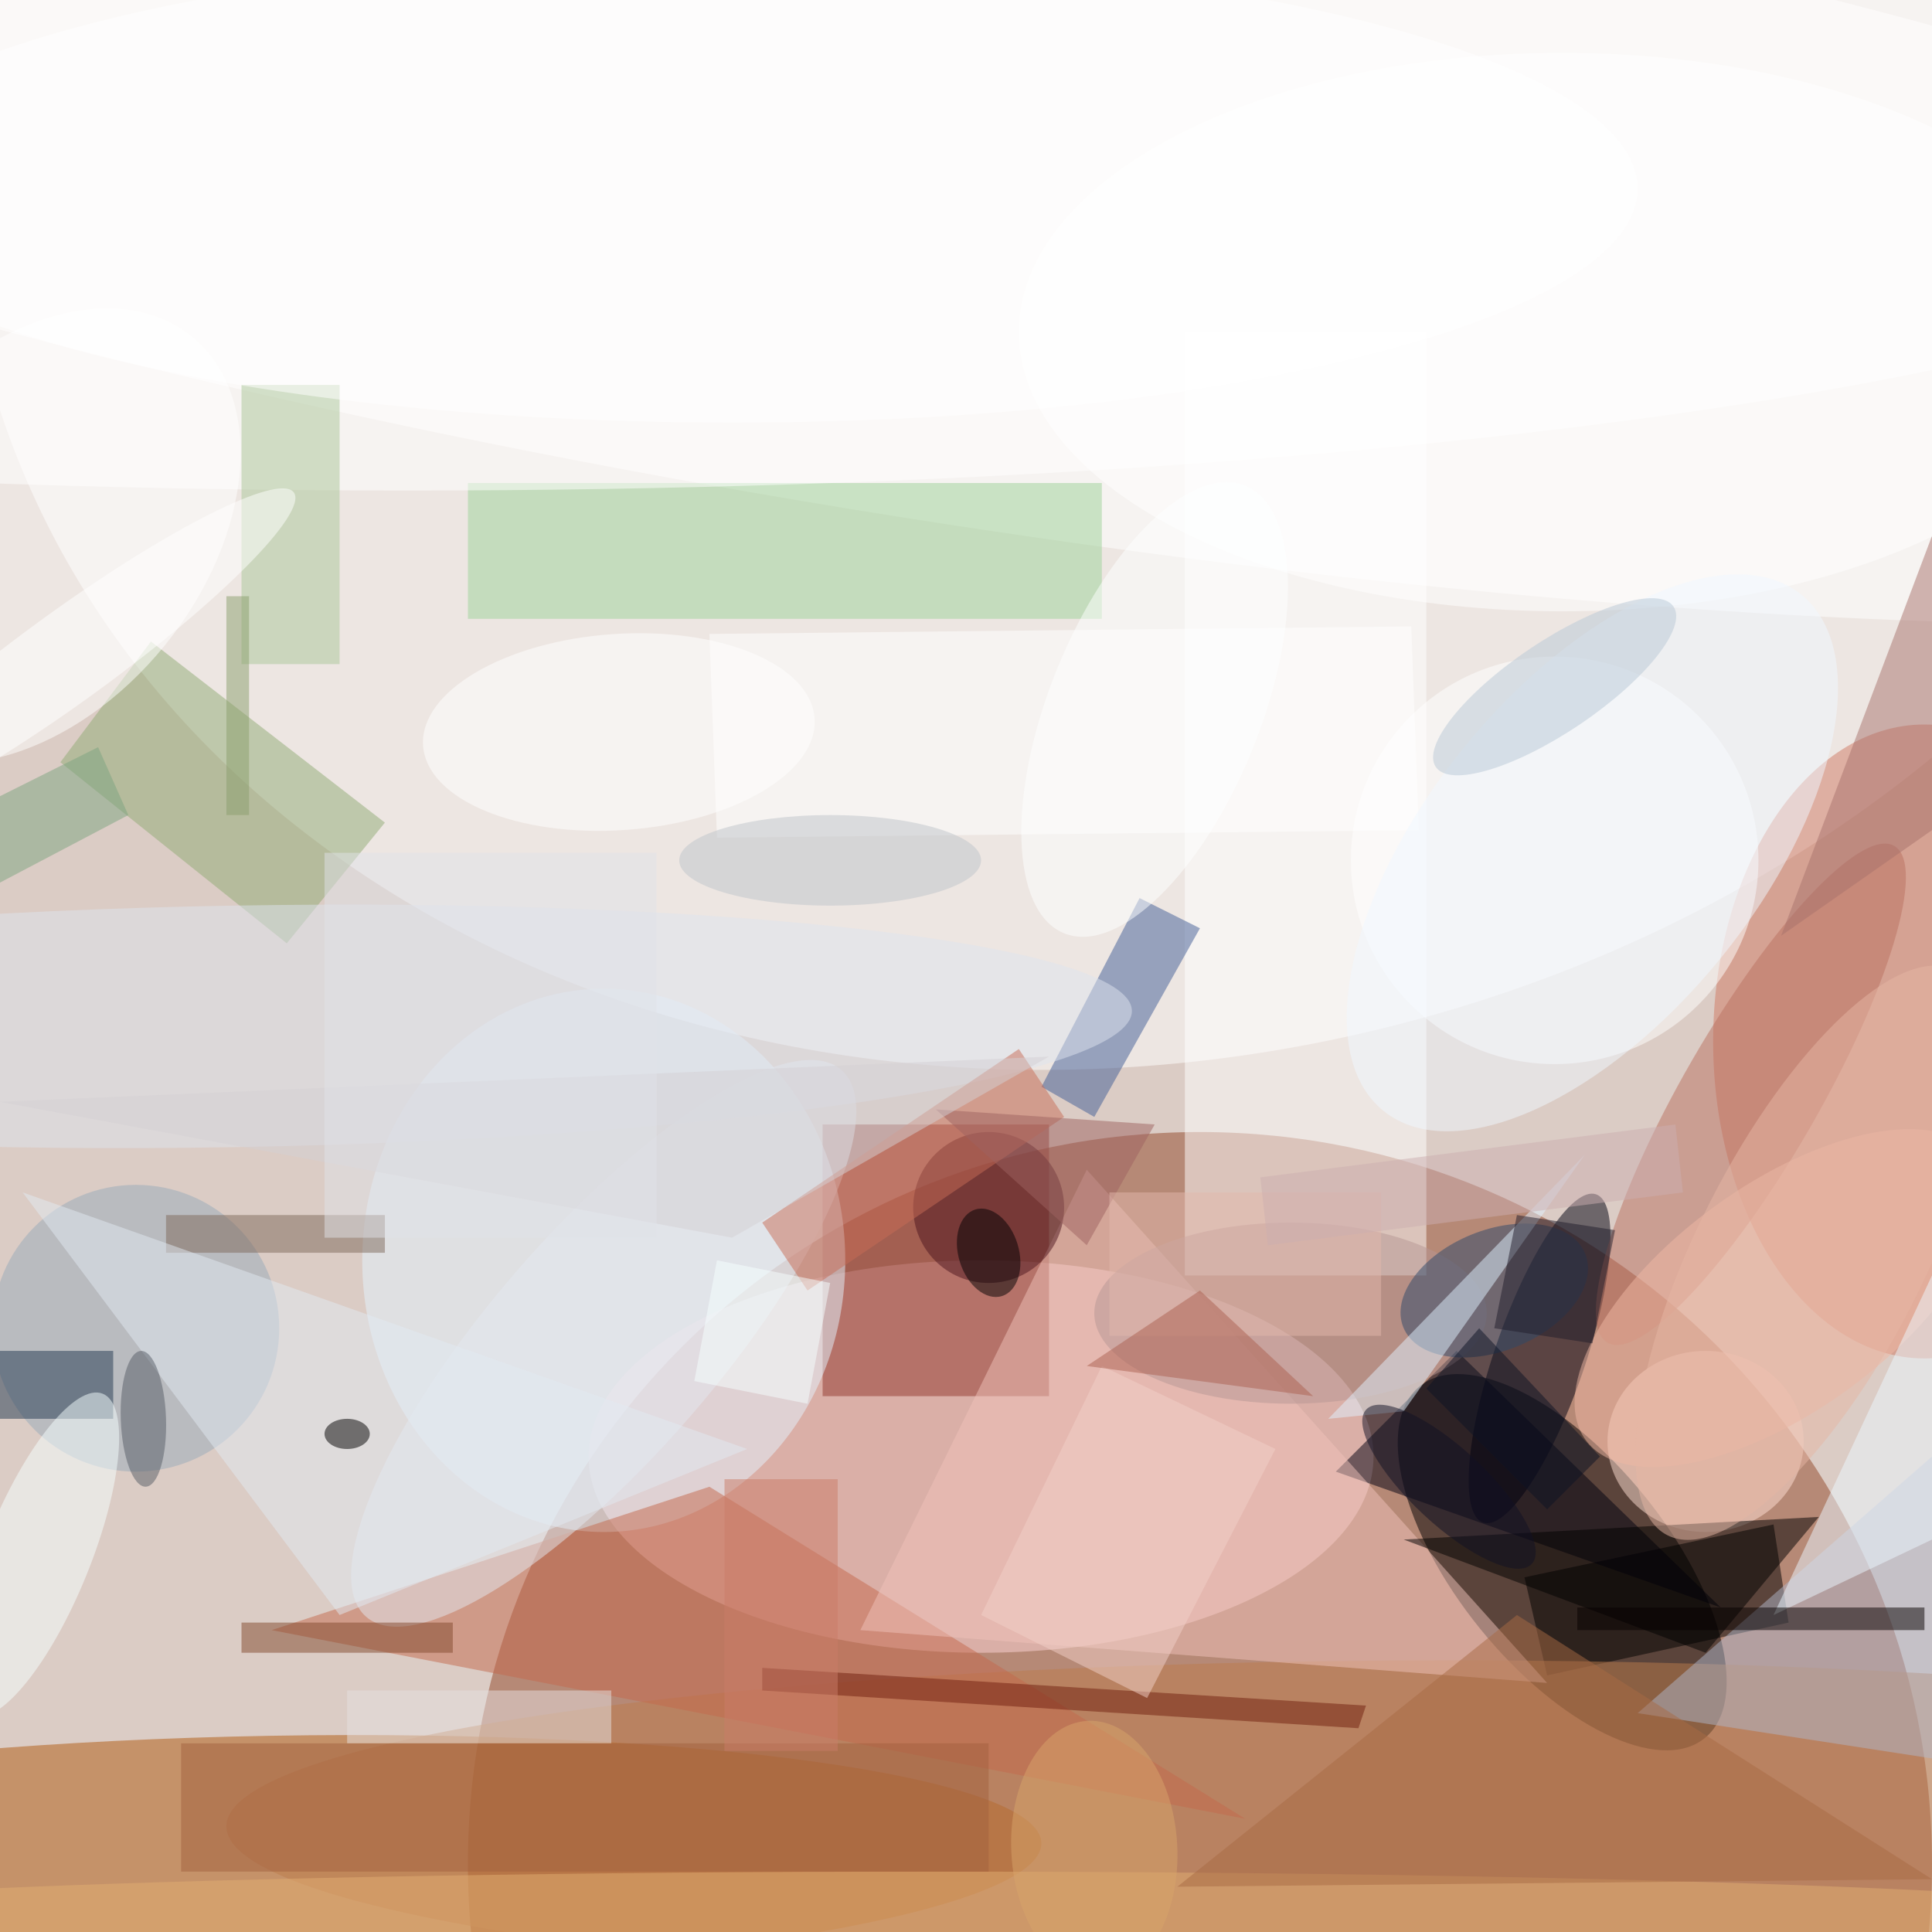
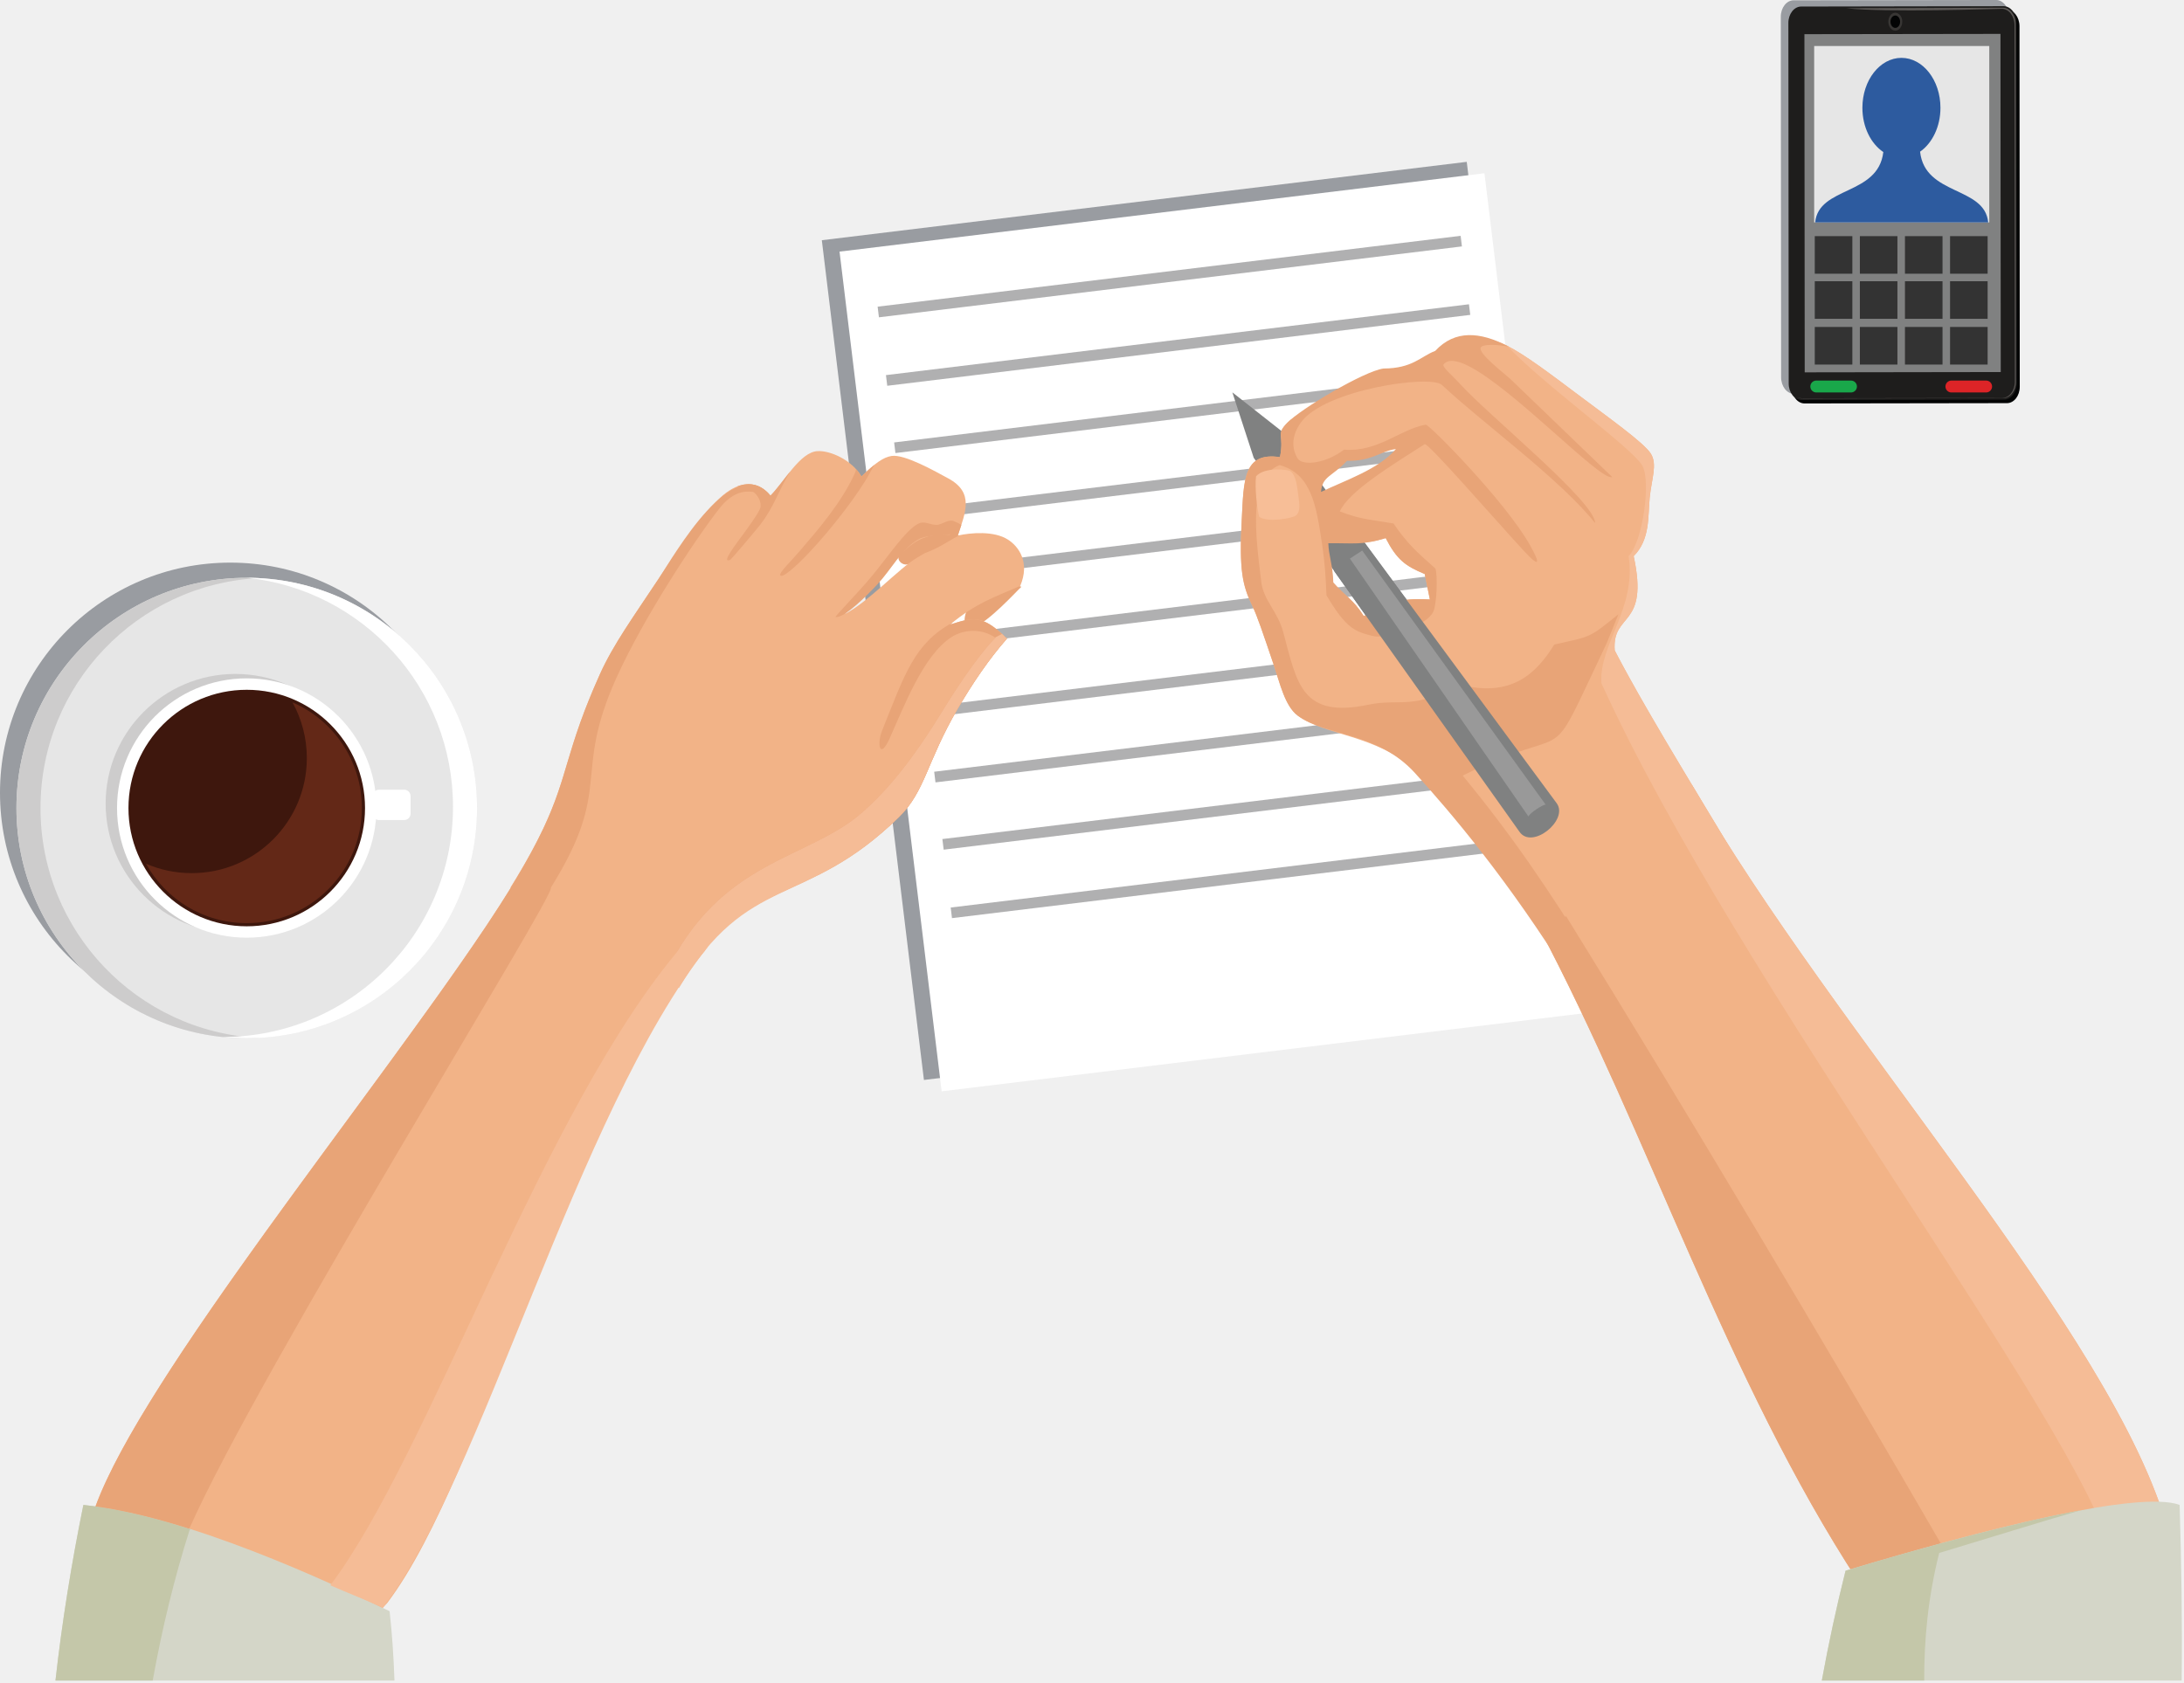
- <svg xmlns="http://www.w3.org/2000/svg" version="1.2" baseProfile="tiny" width="256" height="256" viewBox="0 0 256 256">
-   <rect x="0" y="0" width="256" height="256" id="0" fill="rgb(219,204,197)" fill-opacity="1" />
-   <circle cx="159" cy="247" r="97" id="1" fill="rgb(145,71,41)" fill-opacity="0.502" />
-   <g transform="translate(152 8) rotate(346) scale(159 132)">
-     <ellipse cx="0" cy="0" rx="1" ry="1" id="2" fill="rgb(255,255,255)" fill-opacity="0.502" />
+ <svg xmlns="http://www.w3.org/2000/svg" width="100%" height="100%" viewBox="0 0 610 470" version="1.1" xml:space="preserve" style="fill-rule:evenodd;clip-rule:evenodd;stroke-linejoin:round;stroke-miterlimit:1.414;">
+   <g transform="matrix(1,0,0,1,-325.546,-1197.17)">
+     <g transform="matrix(4.16667,0,0,4.16667,0,0)">
+       <path d="M133.22,303.427L176.451,298.172L183.295,354.474L140.065,359.732L133.22,303.427Z" style="fill:rgb(153,156,161);" />
+     </g>
+     <g transform="matrix(4.16667,0,0,4.16667,0,0)">
+       <path d="M134.407,304.191L177.638,298.937L184.483,355.238L141.253,360.493L134.407,304.191Z" style="fill:white;" />
+     </g>
+     <g transform="matrix(4.16667,0,0,4.16667,0,0)">
+       <path d="M136.961,307.882L176.042,303.132L176.128,303.843L137.048,308.596L136.961,307.882Z" style="fill:rgb(176,176,177);" />
+     </g>
+     <g transform="matrix(4.16667,0,0,4.16667,0,0)">
+       <path d="M137.519,312.472L176.6,307.722L176.687,308.433L137.606,313.187L137.519,312.472Z" style="fill:rgb(176,176,177);" />
+     </g>
+     <g transform="matrix(4.16667,0,0,4.16667,0,0)">
+       <path d="M138.068,316.986L177.148,312.232L177.235,312.947L138.154,317.697L138.068,316.986Z" style="fill:rgb(176,176,177);" />
+     </g>
+     <g transform="matrix(4.16667,0,0,4.16667,0,0)">
+       <path d="M138.626,321.576L177.706,316.823L177.793,317.537L138.712,322.287L138.626,321.576Z" style="fill:rgb(176,176,177);" />
+     </g>
+     <g transform="matrix(4.16667,0,0,4.16667,0,0)">
+       <path d="M139.117,325.612L178.197,320.859L178.284,321.573L139.203,326.323L139.117,325.612Z" style="fill:rgb(176,176,177);" />
+     </g>
+     <g transform="matrix(4.16667,0,0,4.16667,0,0)">
+       <path d="M139.665,330.123L178.746,325.37L178.832,326.084L139.752,330.834L139.665,330.123Z" style="fill:rgb(176,176,177);" />
+     </g>
+     <g transform="matrix(4.16667,0,0,4.16667,0,0)">
+       <path d="M140.224,334.714L179.304,329.96L179.39,330.675L140.31,335.425L140.224,334.714Z" style="fill:rgb(176,176,177);" />
+     </g>
+     <g transform="matrix(4.16667,0,0,4.16667,0,0)">
+       <path d="M140.752,339.065L179.833,334.315L179.92,335.029L140.839,339.779L140.752,339.065Z" style="fill:rgb(176,176,177);" />
+     </g>
+     <g transform="matrix(4.16667,0,0,4.16667,0,0)">
+       <path d="M141.301,343.579L180.382,338.826L180.468,339.54L141.388,344.29L141.301,343.579Z" style="fill:rgb(176,176,177);" />
+     </g>
+     <g transform="matrix(4.16667,0,0,4.16667,0,0)">
+       <path d="M141.859,348.17L180.94,343.416L181.026,344.131L141.945,348.881L141.859,348.17Z" style="fill:rgb(176,176,177);" />
+     </g>
+     <g transform="matrix(4.16667,0,0,4.16667,0,0)">
+       <path d="M160.739,313.628L164.165,316.325L182.49,341.164C183.297,342.297 180.81,344.33 179.974,343.074L162.171,318.016L160.739,313.628Z" style="fill:rgb(128,129,129);" />
+     </g>
+     <g transform="matrix(4.16667,0,0,4.16667,0,0)">
+       <path d="M172.625,316.866C171.599,317.003 169.439,317.926 168.249,318.212C166.973,318.959 166.619,319.544 166.524,320.623C168.099,319.866 171.471,318.231 172.625,316.866ZM171.018,323.4C169.451,323.892 168.741,323.579 167.071,323.596C167.087,324.394 167.329,325.107 167.354,326.26C168.239,327.26 168.832,327.489 169.545,328.625C171.522,327.762 171.741,327.393 173.98,327.516L173.634,325.809C172.342,325.273 171.768,324.855 171.018,323.4ZM183.214,352.97C179.921,346.313 175.937,341.503 173.077,338.999C170.243,336.514 166.999,336.68 165.129,335.309C164.265,334.674 163.922,333.112 163.519,331.917C162.793,329.771 162.399,328.602 162.081,327.947C161.404,326.556 161.192,325.526 161.37,322.145C161.507,319.514 161.469,317.604 163.931,317.973C164.238,316.418 163.623,316.494 164.413,315.678C165.335,314.721 169.875,312.758 171.168,312.585C172.022,312.469 172.079,312.279 173.166,312.276C174.332,310.545 171.817,312.522 173.815,311.555C175.157,310.106 177.359,309.596 179.145,310.495C180.377,311.12 182.032,312.372 183.746,313.661C185.942,315.312 188.335,317.006 188.794,317.743C189.245,318.464 188.836,319.447 188.716,320.687C188.595,321.962 188.746,323.507 187.641,324.609C188.69,329.455 186.183,328.336 186.37,330.931C188.84,335.7 193.248,342.629 195.764,347.007L183.214,352.97Z" style="fill:rgb(242,179,135);" />
+     </g>
+     <g transform="matrix(4.16667,0,0,4.16667,0,0)">
+       <path d="M171.703,317.428C170.677,317.564 170.129,318.248 168.421,318.219C167.408,319.312 166.775,319.222 166.682,320.305C168.256,319.544 170.549,318.793 171.703,317.428ZM171.018,323.4C169.451,323.892 168.844,323.726 167.173,323.745C167.19,324.543 167.481,325.221 167.507,326.373C168.392,327.373 168.832,327.489 169.545,328.625C171.522,327.762 171.741,327.393 173.98,327.516L173.634,325.809C172.342,325.273 171.768,324.855 171.018,323.4ZM183.469,353.139C179.243,346.316 175.343,341.756 172.992,339.165C170.46,336.374 166.999,336.68 165.129,335.309C164.265,334.674 163.922,333.112 163.519,331.917C162.793,329.771 162.399,328.602 162.081,327.947C161.404,326.556 161.192,325.526 161.37,322.145C161.507,319.514 161.469,317.604 163.931,317.973C164.238,316.418 163.623,316.494 164.413,315.678C165.335,314.721 169.573,312.206 170.867,312.03C172.833,312.021 173.344,311.227 174.338,310.848C175.68,309.402 177.359,309.592 179.145,310.495L179.267,310.562C178.488,310.429 177.855,310.396 177.51,310.525C176.966,310.728 178.193,311.734 179.364,312.721L186.203,319.305C186.01,319.391 185.474,319.035 184.731,318.431C181.907,316.136 176.099,310.27 174.898,311.755C174.77,311.914 175.472,312.476 176.002,313.064C177.896,315.162 185.041,320.945 185.06,322.394C182.627,319.367 177.483,315.664 174.787,313.13C174.032,312.422 166.902,313.445 165.332,315.65C164.519,316.79 164.876,317.667 165.108,318.049C165.429,318.577 166.971,318.421 168.226,317.471C170.514,317.644 171.958,316.112 173.699,315.794C173.928,315.754 179.07,320.976 180.694,323.878C181.43,325.193 181.327,325.394 180.261,324.237C178.174,321.969 173.841,316.97 173.631,317.103C171.414,318.521 168.542,320.268 167.943,321.609C169.37,322.168 170.032,322.154 171.54,322.42C172.484,323.792 173.101,324.33 174.347,325.437C174.513,325.835 174.456,327.987 174.165,328.423C173.749,329.044 172.904,329.359 172.052,329.585C171.336,329.774 170.82,330.13 170.111,329.954C168.969,329.665 168.367,329.469 167.048,327.236C166.999,326.027 166.939,325.067 166.764,323.872C166.366,321.185 166.033,319.089 163.905,318.504C161.788,319.338 162.276,323.064 162.677,326.333C162.831,327.596 163.772,328.29 164.154,329.718C165.078,333.173 165.385,335.518 169.896,334.564C171.932,334.136 173.082,334.966 175.773,333.169C177.646,333.688 179.003,333.498 180.047,332.917C181.02,332.375 181.724,331.495 182.322,330.535C184.832,329.971 184.621,330.123 186.622,328.502L185.828,330.459C181.484,339.58 184.018,335.428 176.181,339.324C179.696,343.599 181.943,347.017 184.891,351.7L183.469,353.139Z" style="fill:rgb(232,164,119);" />
+     </g>
+     <g transform="matrix(4.16667,0,0,4.16667,0,0)">
+       <path d="M162.326,319.258C162.238,320.022 162.388,321.437 162.539,321.969C163.069,322.38 164.816,322.071 165.019,321.872C165.335,321.56 165.227,321.065 165.155,320.507C165.077,319.896 165.006,319.212 164.634,318.916C164.494,318.807 162.909,318.601 162.326,319.258Z" style="fill:rgb(247,190,151);" />
+     </g>
+     <g transform="matrix(4.16667,0,0,4.16667,0,0)">
+       <path d="M191.571,339.985L188.503,348.711L181.251,349.439C188.681,363.439 193.856,379.818 202.707,393.367C206.879,395.4 215.655,399.117 223.447,389.897C219.894,376.858 201.124,356.616 191.571,339.985Z" style="fill:rgb(242,179,135);" />
+     </g>
+     <g transform="matrix(4.16667,0,0,4.16667,0,0)">
+       <path d="M223.447,389.897C220.149,377.795 203.74,359.486 193.763,343.619C191.313,339.54 188.269,334.598 186.37,330.931C186.184,328.336 188.69,329.455 187.641,324.609C188.747,323.507 188.595,321.962 188.716,320.687C188.836,319.447 189.244,318.464 188.794,317.743C188.335,317.006 185.942,315.312 183.746,313.661C182.032,312.376 180.377,311.12 179.144,310.495C181.522,313.047 187.435,317.275 188.201,318.507C188.836,319.527 188.244,323.666 187.301,324.609C187.841,328.14 185.293,330.542 185.48,333.136C194.675,353.314 217.289,382.416 219.884,391.933C212.124,401.113 220.807,393.022 223.447,389.897Z" style="fill:rgb(245,188,150);" />
+     </g>
+     <g transform="matrix(4.16667,0,0,4.16667,0,0)">
+       <path d="M181.251,349.441C188.681,363.439 193.856,379.818 202.707,393.37L208.327,390.976C201.084,378.46 190.714,361.027 183.117,348.761L181.251,349.441Z" style="fill:rgb(232,164,119);" />
+     </g>
+     <g transform="matrix(4.16667,0,0,4.16667,0,0)">
+       <path d="M169.607,323.729L182.486,341.185C183.293,342.316 180.81,344.33 179.974,343.074L167.56,325.603L167.916,324.105L169.607,323.729Z" style="fill:rgb(128,129,129);" />
+     </g>
+     <g transform="matrix(4.16667,0,0,4.16667,0,0)">
+       <path d="M169.443,324.233L181.738,341.268C181.539,341.277 180.718,341.799 180.584,342.062L168.619,324.775L169.443,324.233Z" style="fill:rgb(153,153,153);" />
+     </g>
+     <g transform="matrix(4.16667,0,0,4.16667,0,0)">
+       <path d="M224.374,400C224.421,395.975 224.354,391.992 224.238,388.226C221.544,387.222 211.168,389.833 201.844,392.637C201.248,395.005 200.713,397.48 200.253,400L224.374,400Z" style="fill:rgb(212,214,200);" />
+     </g>
+     <g transform="matrix(4.16667,0,0,4.16667,0,0)">
+       <path d="M207.115,400C207.111,397.224 207.371,394.434 208.121,391.447C211.5,390.431 214.729,389.418 217.599,388.587C213.167,389.408 207.324,390.989 201.844,392.637C201.248,395.005 200.713,397.48 200.253,400L207.115,400Z" style="fill:rgb(196,199,169);" />
+     </g>
+     <g transform="matrix(4.16667,0,0,4.16667,0,0)">
+       <path d="M113.706,344.582C107.712,355.573 85.405,381.525 84.002,390.234C87.215,391.255 98.821,400.884 104.091,394.799C110.75,385.986 116.118,361.871 125.419,351.02C118.126,343.52 126.388,344.582 113.706,344.582Z" style="fill:rgb(242,179,135);" />
+     </g>
+     <g transform="matrix(4.16667,0,0,4.16667,0,0)">
+       <path d="M81.849,400C82.282,396.124 82.917,392.168 83.72,388.226C90.655,388.92 100.181,393.394 104.247,395.351C104.412,396.838 104.518,398.397 104.574,400L81.849,400Z" style="fill:rgb(212,214,200);" />
+     </g>
+     <g transform="matrix(4.16667,0,0,4.16667,0,0)">
+       <path d="M81.849,400C82.282,396.124 82.917,392.168 83.72,388.226C85.939,388.448 88.424,389.059 90.91,389.85L90.835,389.919C89.817,393.135 88.993,396.516 88.368,400L81.849,400Z" style="fill:rgb(196,199,169);" />
+     </g>
+     <g transform="matrix(4.16667,0,0,4.16667,0,0)">
+       <path d="M138.354,324.702C138.339,324.981 138.651,325.2 138.912,325.171C139.866,325.055 142.043,323.168 142.283,323.019C141.85,322.875 141.543,322.533 140.987,322.597C140.431,322.659 139.602,323.012 139.142,323.38C138.682,323.749 138.377,324.316 138.354,324.702Z" style="fill:rgb(232,164,119);" />
+     </g>
+     <g transform="matrix(4.16667,0,0,4.16667,0,0)">
+       <path d="M142.789,328.878C142.782,329.199 143.096,329.426 143.351,329.372C144.286,329.17 146.369,326.855 146.599,326.665C146.169,326.539 145.857,326.167 145.312,326.283C144.767,326.397 143.963,326.858 143.522,327.314C143.081,327.769 142.798,328.439 142.789,328.878Z" style="fill:rgb(232,164,119);" />
+     </g>
+     <g transform="matrix(4.16667,0,0,4.16667,0,0)">
+       <path d="M141.841,323.185C140.962,323.121 140.148,323.221 139.435,323.702C137.994,324.683 136.33,326.805 134.77,328.482C136.285,327.729 138.438,325.39 139.586,324.726C141.301,323.735 141.841,323.181 141.841,323.185ZM112.344,346.834C116.587,340.028 115.349,339.178 118.346,332.524C119.253,330.509 120.634,328.615 122.255,326.164C123.448,324.36 125.047,321.969 126.383,320.713C127.453,319.703 128.766,319.328 129.776,320.554C130.711,319.617 131.763,317.627 132.937,317.567C133.789,317.524 135.229,318.155 135.879,319.268C136.785,318.378 137.347,317.976 137.897,317.893C138.761,317.757 140.812,318.916 141.708,319.404C143.452,320.355 142.845,321.68 142.336,323.23C143.231,323.028 144.769,322.908 145.695,323.5C146.439,323.975 147.183,325.041 146.52,326.605C144.731,327.39 143.604,327.725 141.826,329.193C143.271,328.758 143.91,328.426 145.629,330.14C144.43,331.505 143.331,333.122 142.321,334.85C140.242,338.414 140.157,340.367 138.404,342.088C132.062,348.319 126.216,345.409 122.75,353.992L112.344,346.834Z" style="fill:rgb(242,179,135);" />
+     </g>
+     <g transform="matrix(4.16667,0,0,4.16667,0,0)">
+       <path d="M114.565,342.845C116.238,339.301 116.058,337.604 118.345,332.524C119.253,330.509 120.634,328.615 122.255,326.164C123.372,324.473 127.291,317.541 129.776,320.554C129.491,320.822 128.002,319.321 126.362,321.403C124.821,323.356 121.285,328.698 119.448,332.777C116.454,339.431 119.303,340.028 115.058,346.834C115.499,347.14 95.634,379.001 90.818,389.819C88.682,389.142 86.549,388.604 84.587,388.331L84.533,388.325C87.73,379.605 102.926,361.055 110.65,349.519C112.045,347.433 113.5,345.104 114.565,342.845Z" style="fill:rgb(232,164,119);" />
+     </g>
+     <g transform="matrix(4.16667,0,0,4.16667,0,0)">
+       <path d="M141.988,329.061C139.42,330.465 138.796,332.481 137.258,336.314C136.899,337.212 137.103,338.301 137.764,336.836C138.695,334.776 140.025,331.223 141.937,330.023C142.752,329.512 143.928,329.439 144.863,330.083C144.711,330.196 143.377,331.611 141.412,334.823C139.3,338.274 137.686,340.228 135.991,341.739C132.323,345.011 126.386,344.885 122.73,352.627L123.514,353.567C128.167,345.748 132.063,348.322 138.404,342.091C140.156,340.367 140.242,338.414 142.321,334.85C143.331,333.122 144.43,331.502 145.629,330.14C143.91,328.426 143.271,328.758 141.826,329.193L141.988,329.061ZM142.575,322.514L142.336,323.23L142.467,323.204L142.43,323.221C141.655,323.6 141.061,324.114 139.947,324.46L141.853,323.141C140.872,323.294 140.218,323.168 139.64,323.513C138.536,324.174 137.875,325.51 136.965,326.48C136.284,327.21 134.745,328.778 134.146,328.689C134.057,328.675 135.595,327.127 136.542,325.987C137.708,324.583 138.837,322.858 139.695,322.431C140.115,322.221 140.474,322.526 140.93,322.514C141.265,322.503 141.7,322.121 142.046,322.254C142.22,322.32 142.397,322.407 142.575,322.514ZM135.513,318.773C135.505,318.856 135.481,318.939 135.442,319.032C134.538,321.052 132.865,322.955 131.704,324.307C131.065,325.048 130.365,325.712 130.427,325.878C130.53,326.144 131.436,325.36 132.371,324.37C133.857,322.799 135.681,320.444 136.455,319.006C136.455,319.006 136.579,318.773 136.737,318.491C136.485,318.693 136.205,318.949 135.879,319.268C135.775,319.092 135.652,318.926 135.513,318.773ZM127.549,319.936C128.319,319.634 129.113,319.75 129.776,320.554C130.198,320.132 130.642,319.497 131.112,318.919C130.27,320.281 130.045,321.281 129.052,322.553C128.845,322.818 127.161,324.825 127.074,324.861C126.452,325.11 127.379,323.918 128.072,322.972C128.612,322.234 129.095,321.521 129.114,321.304C129.169,320.66 128.591,320.185 128.201,320.035C128.022,319.969 127.801,319.936 127.549,319.936Z" style="fill:rgb(232,164,119);" />
+     </g>
+     <g transform="matrix(4.16667,0,0,4.16667,0,0)">
+       <path d="M145.3,329.824C145.405,329.921 145.515,330.026 145.629,330.14C144.43,331.505 143.331,333.122 142.321,334.85C140.242,338.414 140.156,340.367 138.404,342.091C132.063,348.319 128.294,345.748 123.642,353.567L122.73,352.627C126.386,344.885 132.323,345.011 135.991,341.739C137.686,340.228 139.3,338.274 141.412,334.823C143.377,331.611 144.711,330.196 144.863,330.083L144.836,330.066L145.3,329.824Z" style="fill:rgb(245,188,150);" />
+     </g>
+     <g transform="matrix(4.16667,0,0,4.16667,0,0)">
+       <path d="M103.785,395.128C110.435,386.657 116.766,361.918 125.546,350.851L123.808,350.807C114.506,361.659 106.933,384.801 100.274,393.613C101.508,394.164 102.565,394.546 103.785,395.128Z" style="fill:rgb(245,188,150);" />
+     </g>
+     <g transform="matrix(4.16667,0,0,4.16667,0,0)">
+       <path d="M93.568,325.044C102.094,325.044 109.006,331.957 109.006,340.48C109.006,349.007 102.094,355.916 93.568,355.916C85.043,355.916 78.131,349.007 78.131,340.48C78.131,331.957 85.043,325.044 93.568,325.044Z" style="fill:rgb(153,156,161);" />
+     </g>
+     <g transform="matrix(4.16667,0,0,4.16667,0,0)">
+       <path d="M94.67,326.061C103.196,326.061 110.108,332.973 110.108,341.5C110.108,350.023 103.196,356.936 94.67,356.936C86.146,356.936 79.233,350.023 79.233,341.5C79.233,332.973 86.146,326.061 94.67,326.061Z" style="fill:rgb(230,230,230);" />
+     </g>
+     <g transform="matrix(4.16667,0,0,4.16667,0,0)">
+       <path d="M94.67,326.061C94.94,326.061 95.21,326.067 95.476,326.081C87.326,326.503 80.845,333.242 80.845,341.5C80.845,349.754 87.326,356.497 95.476,356.915C95.21,356.929 94.94,356.936 94.67,356.936C86.146,356.936 79.233,350.023 79.233,341.5C79.233,332.973 86.146,326.061 94.67,326.061Z" style="fill:rgb(205,204,204);" />
+     </g>
+     <g transform="matrix(4.16667,0,0,4.16667,0,0)">
+       <path d="M94.69,326.061C103.208,326.074 110.108,332.98 110.108,341.5C110.108,350.023 103.196,356.936 94.67,356.936C94.12,356.936 93.575,356.905 93.04,356.849L93.06,356.849C101.585,356.849 108.497,349.94 108.497,341.413C108.497,333.439 102.449,326.878 94.69,326.061Z" style="fill:white;" />
+     </g>
+     <g transform="matrix(4.16667,0,0,4.16667,0,0)">
+       <path d="M93.907,332.508C98.708,332.508 102.602,336.401 102.602,341.201C102.602,346.004 98.708,349.897 93.907,349.897C89.106,349.897 85.213,346.004 85.213,341.201C85.213,336.401 89.106,332.508 93.907,332.508Z" style="fill:rgb(205,204,204);" />
+     </g>
+     <g transform="matrix(4.16667,0,0,4.16667,0,0)">
+       <path d="M94.67,332.804C99.472,332.804 103.365,336.696 103.365,341.5C103.365,346.3 99.472,350.192 94.67,350.192C89.869,350.192 85.976,346.3 85.976,341.5C85.976,336.696 89.869,332.804 94.67,332.804Z" style="fill:white;" />
+     </g>
+     <g transform="matrix(4.16667,0,0,4.16667,0,0)">
+       <path d="M94.67,333.571C99.049,333.571 102.6,337.118 102.6,341.5C102.6,345.878 99.049,349.429 94.67,349.429C90.292,349.429 86.742,345.878 86.742,341.5C86.742,337.118 90.292,333.571 94.67,333.571Z" style="fill:rgb(62,23,13);" />
+     </g>
+     <g transform="matrix(4.16667,0,0,4.16667,0,0)">
+       <path d="M97.737,334.415C100.474,335.601 102.388,338.327 102.388,341.5C102.388,345.762 98.933,349.216 94.67,349.216C91.762,349.216 89.231,347.608 87.915,345.23C88.855,345.639 89.892,345.864 90.981,345.864C95.244,345.864 98.699,342.41 98.699,338.148C98.699,336.793 98.349,335.521 97.737,334.415Z" style="fill:rgb(99,40,23);" />
+     </g>
+     <g transform="matrix(4.16667,0,0,4.16667,0,0)">
+       <path d="M103.531,340.271L105.228,340.271C105.46,340.271 105.651,340.46 105.651,340.692L105.651,341.882C105.651,342.114 105.46,342.304 105.228,342.304L103.531,342.304C103.297,342.304 103.107,342.114 103.107,341.882L103.107,340.692C103.107,340.46 103.297,340.271 103.531,340.271Z" style="fill:white;" />
+     </g>
+     <g transform="matrix(4.16667,0,0,4.16667,0,0)">
+       <path d="M198.359,287.341L211.935,287.32C212.406,287.32 212.792,287.815 212.792,288.423L212.815,312.598C212.815,313.206 212.43,313.701 211.958,313.704L198.383,313.725C197.912,313.725 197.525,313.23 197.525,312.621L197.503,288.446C197.502,287.839 197.888,287.341 198.359,287.341Z" style="fill:rgb(153,156,161);" />
+     </g>
+     <g transform="matrix(4.16667,0,0,4.16667,0,0)">
+       <path d="M199.068,287.991L212.643,287.968C213.114,287.968 213.499,288.463 213.503,289.071L213.522,313.246C213.525,313.854 213.138,314.352 212.666,314.352L199.092,314.372C198.621,314.372 198.234,313.877 198.234,313.27L198.212,289.094C198.21,288.486 198.597,287.991 199.068,287.991Z" style="fill:rgb(3,4,4);" />
+     </g>
+     <g transform="matrix(4.16667,0,0,4.16667,0,0)">
+       <path d="M198.867,287.759L212.443,287.735C212.915,287.735 213.3,288.233 213.3,288.839L213.323,313.014C213.323,313.621 212.938,314.119 212.466,314.119L198.892,314.14C198.42,314.14 198.033,313.645 198.033,313.036L198.011,288.861C198.01,288.254 198.396,287.759 198.867,287.759Z" style="fill:rgb(30,29,28);" />
+     </g>
+     <g transform="matrix(4.16667,0,0,4.16667,0,0)">
+       <path d="M201.891,287.872L212.39,287.839C212.858,287.835 213.24,288.33 213.24,288.932L213.264,312.92C213.264,313.524 212.882,314.017 212.413,314.017L198.943,314.04C198.833,314.04 198.729,314.013 198.632,313.963C198.721,314.003 198.818,314.026 198.919,314.026L212.347,314.007C212.812,314.007 213.193,313.515 213.193,312.914L213.171,289.001C213.171,288.403 212.788,287.912 212.32,287.912C211.998,287.912 204.484,288.171 201.891,287.872Z" style="fill:rgb(94,90,88);" />
+     </g>
+     <g transform="matrix(4.16667,0,0,4.16667,0,0)">
+       <path d="M199.086,289.612L212.228,289.593L212.247,312.266L199.106,312.286L199.086,289.612Z" style="fill:rgb(128,129,129);" />
+     </g>
+     <g transform="matrix(4.16667,0,0,4.16667,0,0)">
+       <path d="M205.162,288.174C205.421,288.164 205.637,288.423 205.646,288.755C205.653,289.088 205.451,289.366 205.195,289.377C204.937,289.387 204.721,289.127 204.71,288.795C204.703,288.463 204.906,288.184 205.162,288.174Z" style="fill:rgb(56,54,52);" />
+     </g>
+     <g transform="matrix(4.16667,0,0,4.16667,0,0)">
+       <path d="M205.169,288.36C205.345,288.354 205.494,288.533 205.501,288.762C205.508,288.991 205.368,289.184 205.188,289.19C205.013,289.197 204.863,289.018 204.856,288.789C204.85,288.56 204.989,288.37 205.169,288.36Z" style="fill:rgb(3,4,4);" />
+     </g>
+     <g transform="matrix(4.16667,0,0,4.16667,0,0)">
+       <rect x="199.74" y="290.406" width="11.737" height="11.828" style="fill:rgb(230,230,230);" />
+     </g>
+     <g transform="matrix(4.16667,0,0,4.16667,0,0)">
+       <rect x="199.78" y="306.178" width="2.519" height="2.52" style="fill:rgb(51,51,51);" />
+     </g>
+     <g transform="matrix(4.16667,0,0,4.16667,0,0)">
+       <rect x="202.804" y="306.178" width="2.517" height="2.52" style="fill:rgb(51,51,51);" />
+     </g>
+     <g transform="matrix(4.16667,0,0,4.16667,0,0)">
+       <rect x="205.826" y="306.178" width="2.518" height="2.52" style="fill:rgb(51,51,51);" />
+     </g>
+     <g transform="matrix(4.16667,0,0,4.16667,0,0)">
+       <rect x="208.849" y="306.178" width="2.518" height="2.52" style="fill:rgb(51,51,51);" />
+     </g>
+     <g transform="matrix(4.16667,0,0,4.16667,0,0)">
+       <rect x="199.78" y="309.243" width="2.519" height="2.522" style="fill:rgb(51,51,51);" />
+     </g>
+     <g transform="matrix(4.16667,0,0,4.16667,0,0)">
+       <rect x="202.804" y="309.243" width="2.517" height="2.522" style="fill:rgb(51,51,51);" />
+     </g>
+     <g transform="matrix(4.16667,0,0,4.16667,0,0)">
+       <rect x="205.826" y="309.243" width="2.518" height="2.522" style="fill:rgb(51,51,51);" />
+     </g>
+     <g transform="matrix(4.16667,0,0,4.16667,0,0)">
+       <rect x="208.849" y="309.243" width="2.518" height="2.522" style="fill:rgb(51,51,51);" />
+     </g>
+     <g transform="matrix(4.16667,0,0,4.16667,0,0)">
+       <path d="M204.375,297.515C204.032,300.454 200.041,299.797 199.807,302.234L211.406,302.234C211.174,299.79 207.162,300.458 206.84,297.491C207.653,296.923 208.205,295.817 208.205,294.548C208.205,292.698 207.032,291.2 205.591,291.2C204.146,291.2 202.973,292.698 202.973,294.548C202.973,295.837 203.541,296.953 204.375,297.515Z" style="fill:rgb(45,91,159);" />
+     </g>
+     <g transform="matrix(4.16667,0,0,4.16667,0,0)">
+       <rect x="199.78" y="303.154" width="2.519" height="2.519" style="fill:rgb(51,51,51);" />
+     </g>
+     <g transform="matrix(4.16667,0,0,4.16667,0,0)">
+       <rect x="202.804" y="303.154" width="2.517" height="2.519" style="fill:rgb(51,51,51);" />
+     </g>
+     <g transform="matrix(4.16667,0,0,4.16667,0,0)">
+       <rect x="205.826" y="303.154" width="2.518" height="2.519" style="fill:rgb(51,51,51);" />
+     </g>
+     <g transform="matrix(4.16667,0,0,4.16667,0,0)">
+       <rect x="208.849" y="303.154" width="2.518" height="2.519" style="fill:rgb(51,51,51);" />
+     </g>
+     <g transform="matrix(4.16667,0,0,4.16667,0,0)">
+       <path d="M199.881,312.837L202.209,312.837C202.429,312.837 202.607,313.017 202.607,313.236C202.607,313.455 202.429,313.635 202.209,313.635L199.881,313.635C199.662,313.635 199.483,313.455 199.483,313.236C199.483,313.017 199.662,312.837 199.881,312.837Z" style="fill:rgb(25,167,74);" />
+     </g>
+     <g transform="matrix(4.16667,0,0,4.16667,0,0)">
+       <path d="M208.938,312.837L211.268,312.837C211.486,312.837 211.666,313.017 211.666,313.236C211.666,313.455 211.486,313.635 211.268,313.635L208.938,313.635C208.72,313.635 208.54,313.455 208.54,313.236C208.54,313.017 208.72,312.837 208.938,312.837Z" style="fill:rgb(220,36,39);" />
+     </g>
  </g>
-   <g transform="translate(36 246) rotate(89) scale(16 102)">
-     <ellipse cx="0" cy="0" rx="1" ry="1" id="3" fill="rgb(175,89,15)" fill-opacity="0.502" />
-   </g>
-   <g transform="translate(207 207) rotate(321) scale(14 30)">
-     <ellipse cx="0" cy="0" rx="1" ry="1" id="4" fill="rgb(0,0,0)" fill-opacity="0.502" />
-   </g>
-   <g transform="translate(126 23) rotate(99) scale(46 248)">
-     <ellipse cx="0" cy="0" rx="1" ry="1" id="5" fill="rgb(255,255,255)" fill-opacity="0.502" />
-   </g>
-   <ellipse cx="130" cy="193" rx="52" ry="26" id="6" fill="rgb(252,214,216)" fill-opacity="0.502" />
-   <ellipse cx="255" cy="138" rx="28" ry="42" id="7" fill="rgb(208,120,98)" fill-opacity="0.502" />
-   <rect x="109" y="149" width="30" height="36" id="8" fill="rgb(143,55,45)" fill-opacity="0.502" />
-   <rect x="157" y="44" width="32" height="125" id="9" fill="rgb(255,255,255)" fill-opacity="0.502" />
-   <g transform="translate(204 180) rotate(199) scale(6 23)">
-     <ellipse cx="0" cy="0" rx="1" ry="1" id="10" fill="rgb(0,0,17)" fill-opacity="0.502" />
-   </g>
-   <ellipse cx="80" cy="167" rx="32" ry="36" id="11" fill="rgb(227,244,255)" fill-opacity="0.502" />
-   <polygon points="205,222 202,209 235,202 237,215" id="12" fill="rgb(0,0,0)" fill-opacity="0.502" />
-   <ellipse cx="192" cy="242" rx="162" ry="22" id="13" fill="rgb(187,125,77)" fill-opacity="0.502" />
-   <rect x="62" y="64" width="84" height="18" id="14" fill="rgb(156,209,152)" fill-opacity="0.502" />
-   <polygon points="94,197 36,216 165,241" id="15" fill="rgb(195,104,76)" fill-opacity="0.502" />
-   <polygon points="145,148 138,144 151,119 159,123" id="16" fill="rgb(64,92,150)" fill-opacity="0.502" />
-   <polygon points="51,109 38,125 8,101 20,85" id="17" fill="rgb(144,170,116)" fill-opacity="0.502" />
-   <ellipse cx="226" cy="191" rx="13" ry="12" id="18" fill="rgb(255,223,211)" fill-opacity="0.502" />
-   <polygon points="228,213 193,179 177,195" id="19" fill="rgb(0,0,17)" fill-opacity="0.502" />
-   <g transform="translate(232 145) rotate(120) scale(38 9)">
-     <ellipse cx="0" cy="0" rx="1" ry="1" id="20" fill="rgb(186,112,96)" fill-opacity="0.502" />
-   </g>
-   <polygon points="114,216 144,155 205,223" id="21" fill="rgb(240,194,185)" fill-opacity="0.502" />
-   <circle cx="206" cy="114" r="27" id="22" fill="rgb(254,255,255)" fill-opacity="0.502" />
-   <ellipse cx="54" cy="24" rx="255" ry="41" id="23" fill="rgb(255,255,255)" fill-opacity="0.502" />
-   <circle cx="18" cy="176" r="19" id="24" fill="rgb(152,170,186)" fill-opacity="0.502" />
-   <polygon points="94,84 187,83 188,110 95,111" id="25" fill="rgb(255,255,255)" fill-opacity="0.502" />
-   <g transform="translate(80 178) rotate(221) scale(15 48)">
-     <ellipse cx="0" cy="0" rx="1" ry="1" id="26" fill="rgb(228,231,239)" fill-opacity="0.502" />
-   </g>
-   <rect x="32" y="51" width="13" height="37" id="27" fill="rgb(170,198,151)" fill-opacity="0.502" />
-   <rect x="0" y="179" width="15" height="9" id="28" fill="rgb(35,56,81)" fill-opacity="0.502" />
-   <g transform="translate(31 136) rotate(89) scale(16 119)">
-     <ellipse cx="0" cy="0" rx="1" ry="1" id="29" fill="rgb(222,228,237)" fill-opacity="0.502" />
-   </g>
-   <polygon points="217,227 256,233 256,193" id="30" fill="rgb(175,182,202)" fill-opacity="0.502" />
-   <circle cx="131" cy="160" r="10" id="31" fill="rgb(76,21,31)" fill-opacity="0.502" />
-   <g transform="translate(236 172) rotate(144) scale(32 15)">
-     <ellipse cx="0" cy="0" rx="1" ry="1" id="32" fill="rgb(239,183,163)" fill-opacity="0.502" />
-   </g>
-   <polygon points="141,148 107,171 101,162 135,139" id="33" fill="rgb(199,109,87)" fill-opacity="0.502" />
-   <polygon points="236,124 256,110 256,71" id="34" fill="rgb(167,114,109)" fill-opacity="0.502" />
-   <ellipse cx="124" cy="255" rx="171" ry="7" id="35" fill="rgb(226,174,115)" fill-opacity="0.502" />
-   <g transform="translate(4 71) rotate(39) scale(23 34)">
-     <ellipse cx="0" cy="0" rx="1" ry="1" id="36" fill="rgb(255,255,255)" fill-opacity="0.502" />
-   </g>
-   <g transform="translate(82 97) rotate(266) scale(13 26)">
-     <ellipse cx="0" cy="0" rx="1" ry="1" id="37" fill="rgb(255,255,255)" fill-opacity="0.502" />
-   </g>
-   <polygon points="180,229 101,224 101,221 181,226" id="38" fill="rgb(113,30,15)" fill-opacity="0.502" />
-   <rect x="22" y="161" width="29" height="5" id="39" fill="rgb(126,104,91)" fill-opacity="0.502" />
-   <polygon points="186,204 241,201 226,219" id="40" fill="rgb(0,0,1)" fill-opacity="0.502" />
-   <ellipse cx="171" cy="174" rx="26" ry="12" id="41" fill="rgb(182,149,148)" fill-opacity="0.502" />
-   <polygon points="156,250 256,249 201,214" id="42" fill="rgb(168,106,69)" fill-opacity="0.502" />
-   <ellipse cx="207" cy="44" rx="72" ry="37" id="43" fill="rgb(255,255,255)" fill-opacity="0.502" />
-   <polygon points="235,214 256,204 256,169" id="44" fill="rgb(235,248,255)" fill-opacity="0.502" />
-   <g transform="translate(211 113) rotate(309) scale(44 22)">
-     <ellipse cx="0" cy="0" rx="1" ry="1" id="45" fill="rgb(239,248,255)" fill-opacity="0.502" />
-   </g>
-   <g transform="translate(198 171) rotate(158) scale(13 8)">
-     <ellipse cx="0" cy="0" rx="1" ry="1" id="46" fill="rgb(45,72,106)" fill-opacity="0.502" />
-   </g>
-   <polygon points="99,192 45,214 3,158" id="47" fill="rgb(225,233,241)" fill-opacity="0.502" />
-   <polygon points="124,147 144,165 153,149" id="48" fill="rgb(158,99,96)" fill-opacity="0.502" />
-   <rect x="209" y="213" width="46" height="3" id="49" fill="rgb(6,0,0)" fill-opacity="0.502" />
-   <ellipse cx="110" cy="114" rx="20" ry="6" id="50" fill="rgb(190,195,201)" fill-opacity="0.502" />
-   <g transform="translate(5 206) rotate(112) scale(23 7)">
-     <ellipse cx="0" cy="0" rx="1" ry="1" id="51" fill="rgb(246,255,255)" fill-opacity="0.502" />
-   </g>
-   <polygon points="-2,118 -7,109 13,99 17,108" id="52" fill="rgb(125,164,128)" fill-opacity="0.502" />
-   <polygon points="176,188 210,153 186,187" id="53" fill="rgb(224,241,255)" fill-opacity="0.502" />
-   <g transform="translate(19 188) rotate(88) scale(9 3)">
-     <ellipse cx="0" cy="0" rx="1" ry="1" id="54" fill="rgb(87,93,103)" fill-opacity="0.502" />
-   </g>
-   <polygon points="130,214 146,181 169,192 152,225" id="55" fill="rgb(241,207,199)" fill-opacity="0.502" />
-   <rect x="32" y="215" width="28" height="4" id="56" fill="rgb(130,73,44)" fill-opacity="0.502" />
-   <polygon points="139,140 97,164 0,146" id="57" fill="rgb(211,207,212)" fill-opacity="0.502" />
-   <rect x="147" y="158" width="36" height="19" id="58" fill="rgb(226,183,171)" fill-opacity="0.502" />
-   <rect x="46" y="224" width="35" height="7" id="59" fill="rgb(230,224,224)" fill-opacity="0.502" />
-   <rect x="30" y="79" width="3" height="29" id="60" fill="rgb(137,158,108)" fill-opacity="0.502" />
-   <polygon points="159,171 144,181 174,185" id="61" fill="rgb(172,97,80)" fill-opacity="0.502" />
-   <g transform="translate(131 166) rotate(343) scale(4 6)">
-     <ellipse cx="0" cy="0" rx="1" ry="1" id="62" fill="rgb(0,0,3)" fill-opacity="0.502" />
-   </g>
-   <g transform="translate(145 245) rotate(87) scale(17 11)">
-     <ellipse cx="0" cy="0" rx="1" ry="1" id="63" fill="rgb(216,164,106)" fill-opacity="0.502" />
-   </g>
-   <rect x="24" y="231" width="107" height="17" id="64" fill="rgb(161,97,62)" fill-opacity="0.502" />
-   <polygon points="222,149 223,158 168,165 167,156" id="65" fill="rgb(203,174,176)" fill-opacity="0.502" />
-   <g transform="translate(46 190) rotate(180) scale(3 2)">
-     <ellipse cx="0" cy="0" rx="1" ry="1" id="66" fill="rgb(0,0,0)" fill-opacity="0.502" />
-   </g>
-   <rect x="96" y="196" width="15" height="36" id="67" fill="rgb(202,124,104)" fill-opacity="0.502" />
-   <ellipse cx="97" cy="25" rx="120" ry="31" id="68" fill="rgb(255,255,255)" fill-opacity="0.502" />
-   <g transform="translate(206 91) rotate(146) scale(19 6)">
-     <ellipse cx="0" cy="0" rx="1" ry="1" id="69" fill="rgb(183,200,214)" fill-opacity="0.502" />
-   </g>
-   <polygon points="201,161 214,163 211,178 198,176" id="70" fill="rgb(33,28,43)" fill-opacity="0.502" />
-   <g transform="translate(153 94) rotate(112) scale(32 14)">
-     <ellipse cx="0" cy="0" rx="1" ry="1" id="71" fill="rgb(252,255,255)" fill-opacity="0.502" />
-   </g>
-   <g transform="translate(240 166) rotate(297) scale(42 15)">
-     <ellipse cx="0" cy="0" rx="1" ry="1" id="72" fill="rgb(230,181,164)" fill-opacity="0.502" />
-   </g>
-   <polygon points="107,186 92,183 95,167 110,170" id="73" fill="rgb(246,255,255)" fill-opacity="0.502" />
-   <g transform="translate(9 87) rotate(54) scale(6 37)">
-     <ellipse cx="0" cy="0" rx="1" ry="1" id="74" fill="rgb(255,255,255)" fill-opacity="0.502" />
-   </g>
-   <rect x="43" y="113" width="44" height="51" id="75" fill="rgb(224,226,231)" fill-opacity="0.502" />
-   <g transform="translate(192 197) rotate(43) scale(15 5)">
-     <ellipse cx="0" cy="0" rx="1" ry="1" id="76" fill="rgb(16,17,37)" fill-opacity="0.502" />
-   </g>
-   <polygon points="196,176 212,193 205,200 189,184" id="77" fill="rgb(13,18,36)" fill-opacity="0.502" />
</svg>
